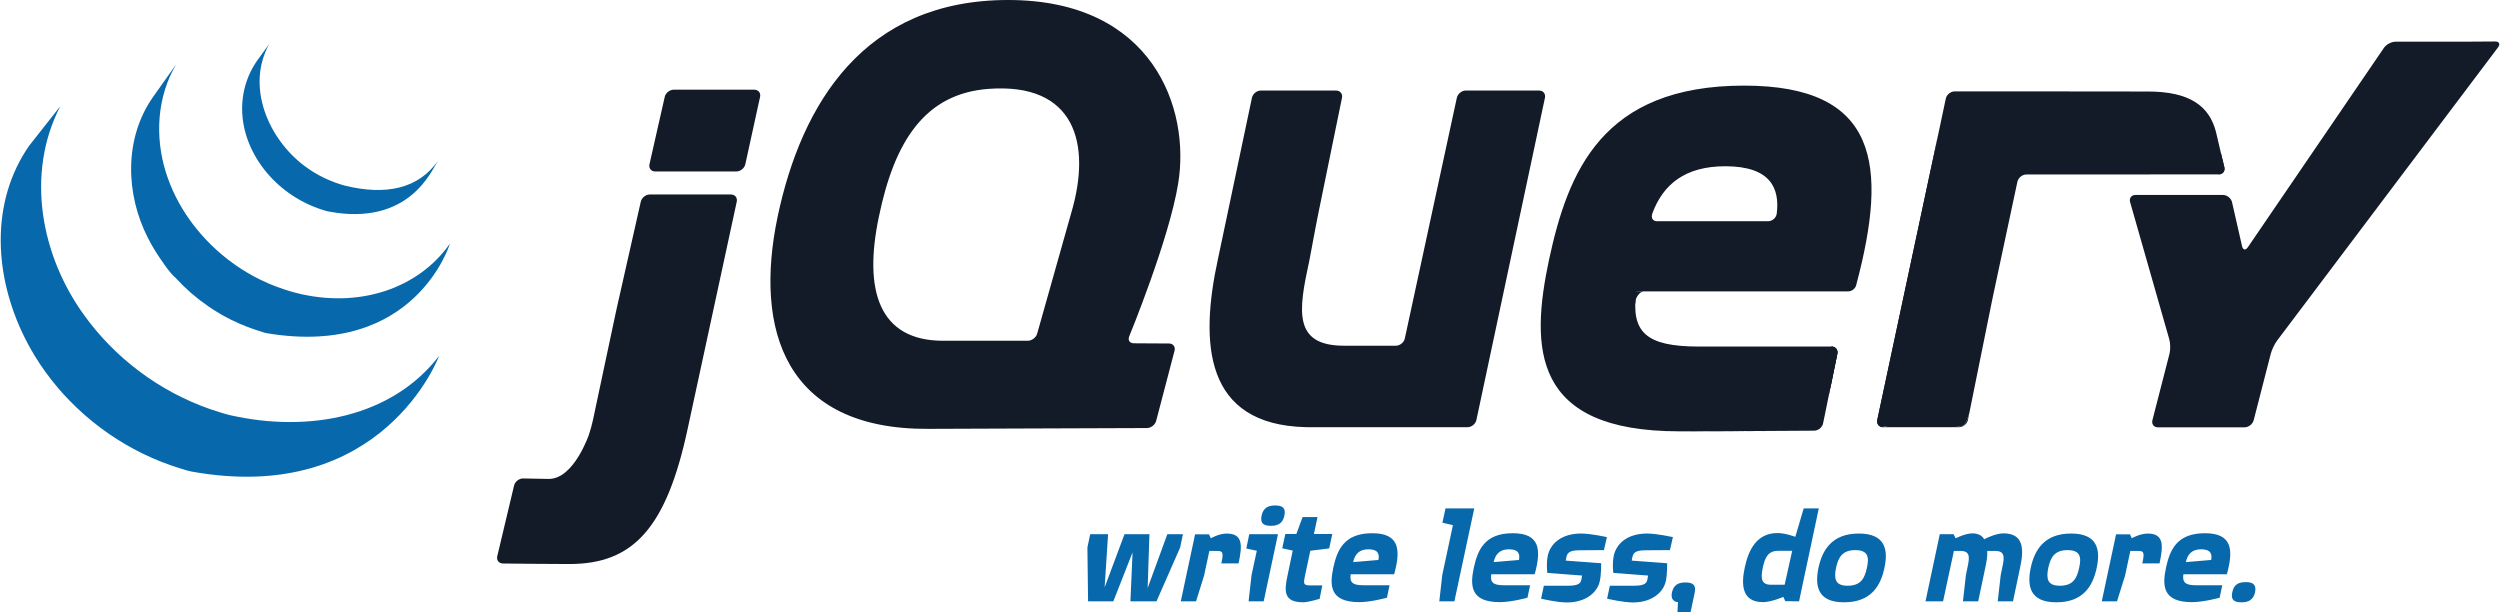
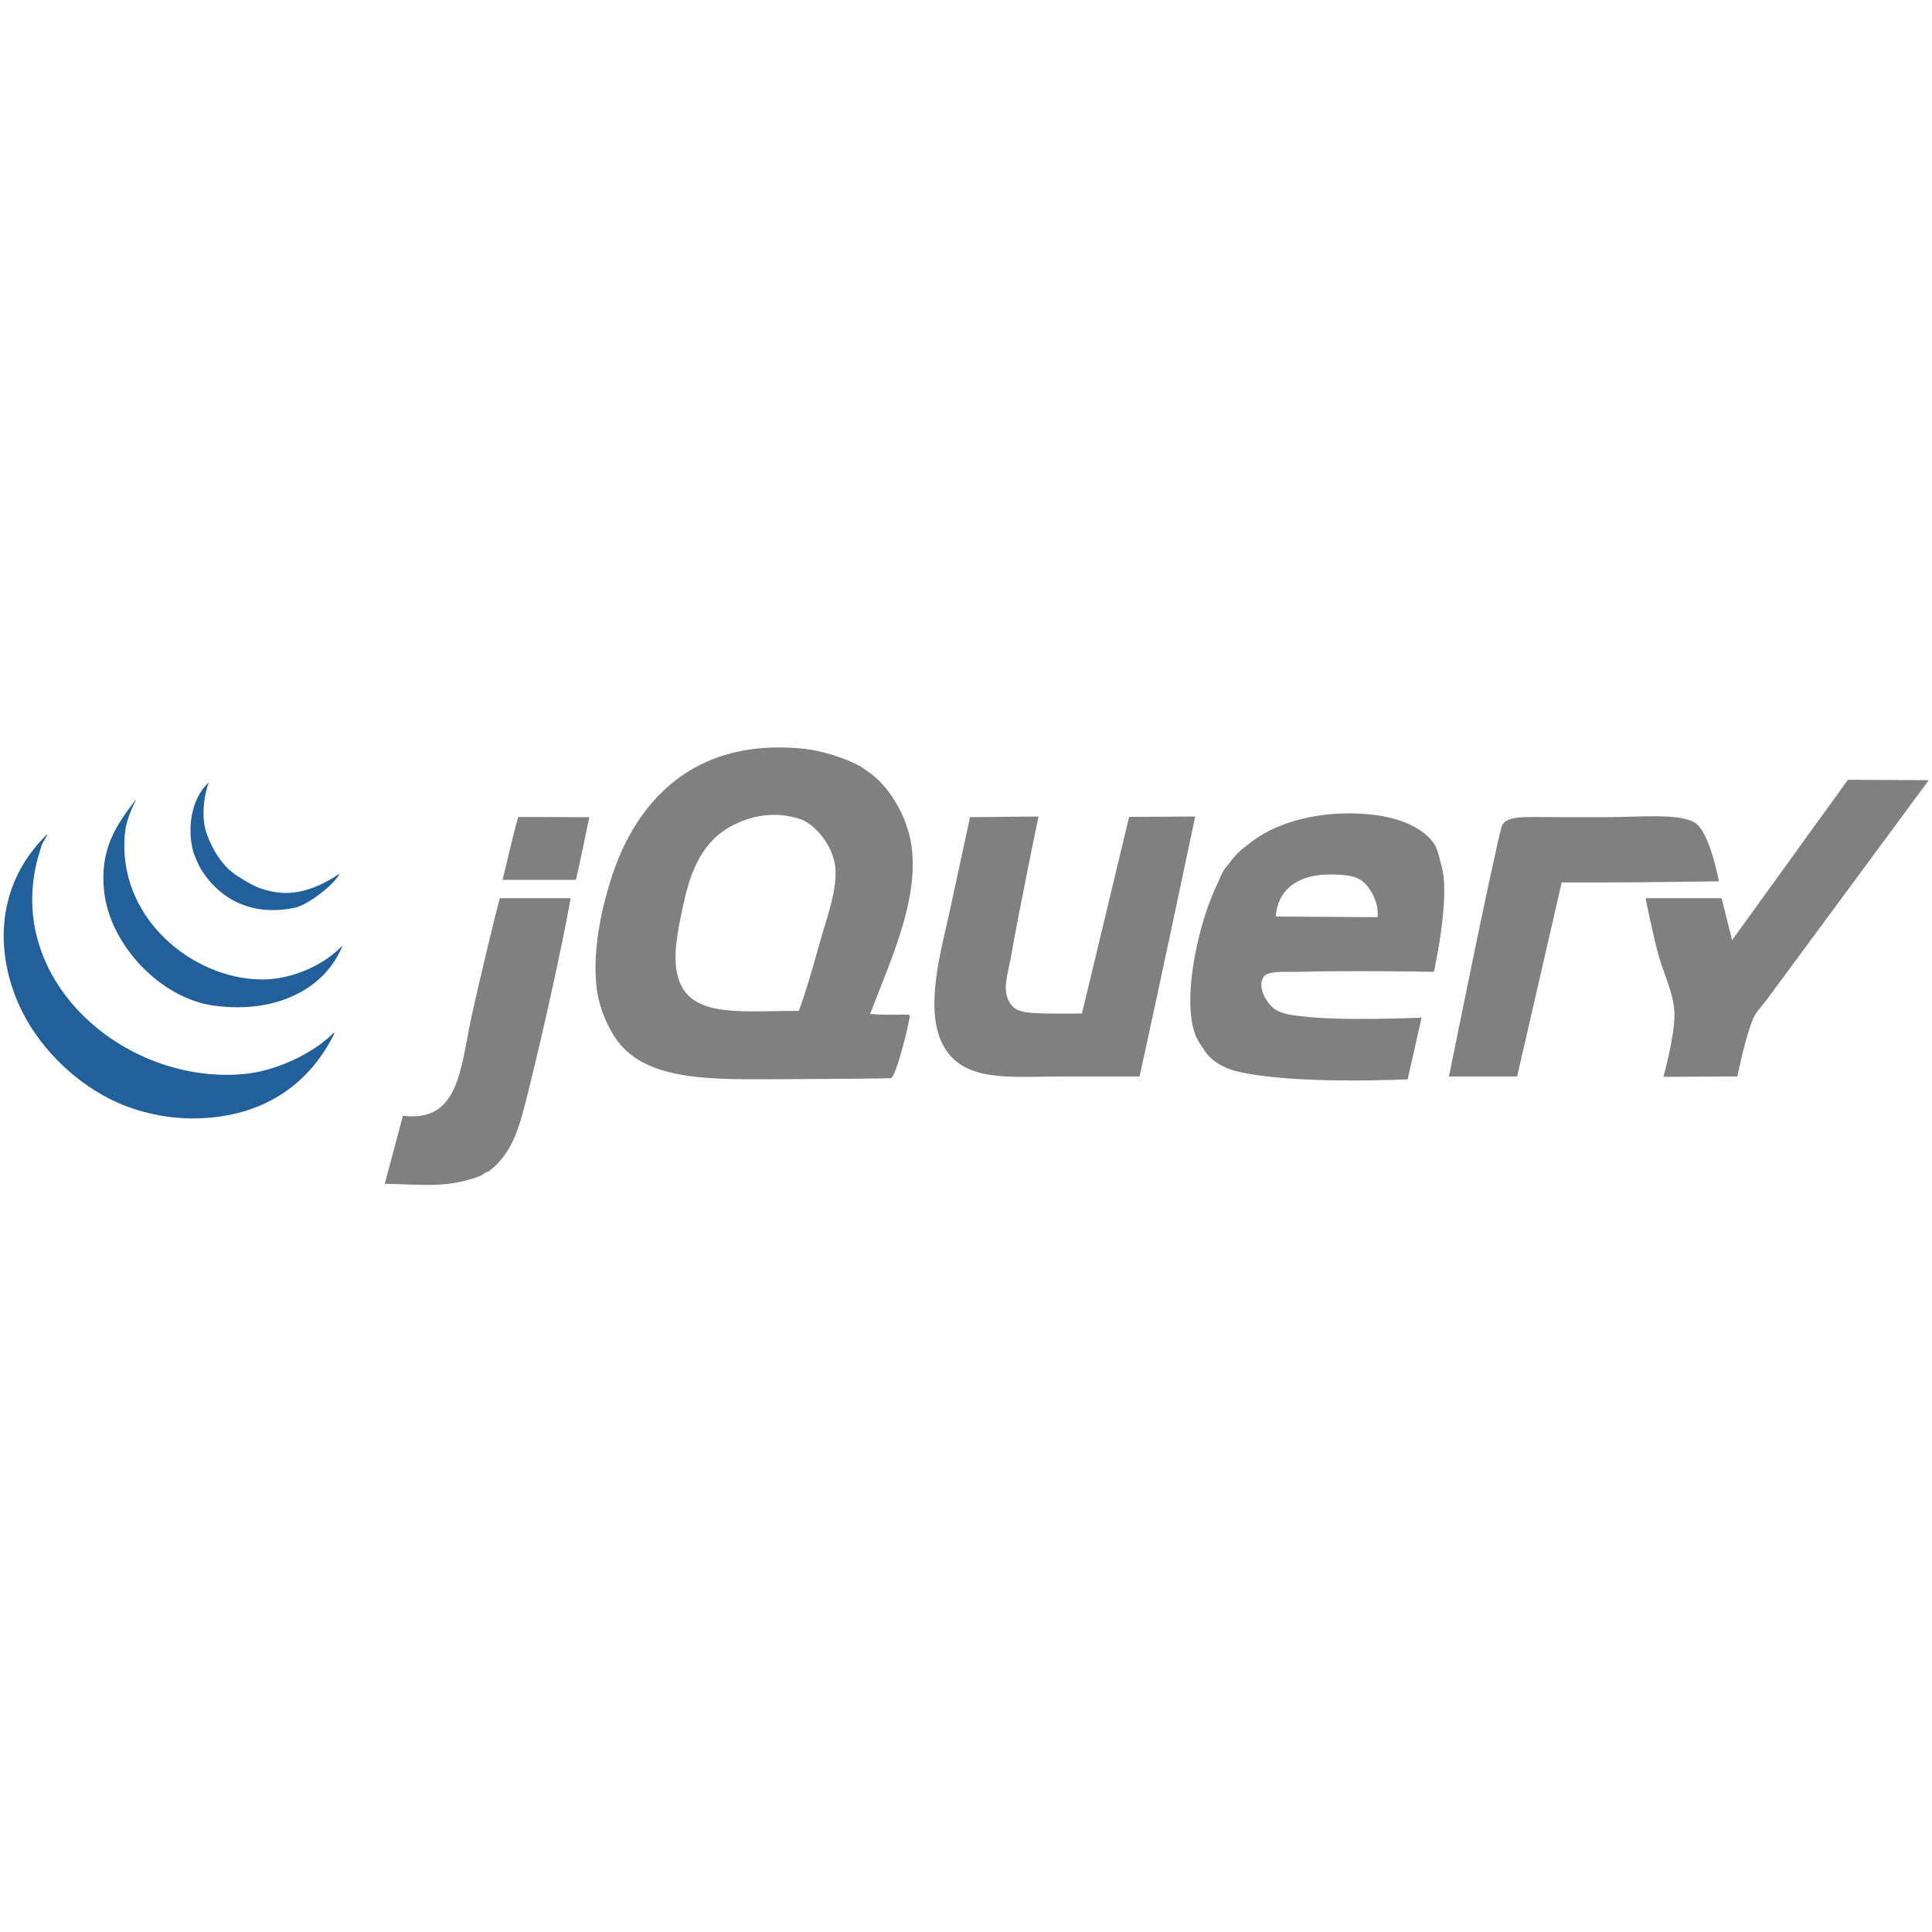
- <svg xmlns="http://www.w3.org/2000/svg" width="2500" height="612" viewBox="0 0 523.596 128.25">
-   <path d="m223.9 46.171.001-.005-3.352 11.88 3.351-11.875zm17.24 25.791-3.693-.022 3.693.022zm-.95 17.741h.004l-22.131.08 22.127-.08zm4.64-17.719-3.695-.022 3.695.022zm-2.7 16.211 3.854-14.702-3.854 14.705v-.003zm81.48-67.705-7.181 33.76 7.181-33.76zm-18.46 0-5.451 25.22 5.451-25.222v.002z" fill="#131b28" />
-   <path d="M322.38 18.971h-15.356c-.852 0-1.697.684-1.88 1.517l-5.451 25.222-5.452 25.223c-.181.832-1.025 1.514-1.877 1.514h-10.869c-10.753 0-9.51-7.438-7.308-17.627l.066-.308.241-1.284.046-.242.49-2.615.526-2.803c.16-.845.402-2.08.562-2.856l2.478-12.109 2.48-12.109c.171-.835-.388-1.521-1.24-1.521h-15.762c-.852 0-1.695.686-1.87 1.519l-3.389 16.079-3.389 16.077c-.003.007-.004.017-.005.024l-.315 1.494c-3.903 17.822-2.868 34.817 18.348 35.349.347.01.615.013.615.013h33.302c.852 0 1.695-.684 1.874-1.519l7.181-33.757 7.182-33.76c.176-.837-.376-1.52-1.228-1.521zm61.26 53.65c.854 0 1.411.684 1.24 1.519l-1.491 7.288m-1.489 7.291 1.491-7.292-1.492 7.295.001-.003zm-1.87 1.534.008-.002c-4.52.036-18.1.14-28.307.14 12.422 0 28.298-.137 28.299-.138zm-37.46-27.019c-.012-.798.896-2.173 1.75-2.173l-1.918-.032c-.865 8.692.168 2.205.168 2.205z" fill="#131b28" />
-   <path d="M353.13 90.387c-.098 0-.198 0-.296.002.098-.002.198-.002.296-.002zm30.51-17.766c.854 0 1.411.684 1.24 1.519l-1.491 7.288-.243 1.188M360.4 90.37h-.062.062zm-3.77.012h-.219.219zm-1.15.003c-.122 0-.241 0-.361.002.12-.002.239-.002.361-.002zm-1.17.002h-.317.317zm2.1-.005-.931.002.931-.002zm3.93-.012c-1.243.005-2.483.01-3.705.013 1.222-.002 2.464-.008 3.705-.013zm19.7-.12zm1.86-1.527 1.249-6.106-1.25 6.11.001-.004zm-26.78 1.664h-.811.811zm-2.29.002h-1.097 1.097zm1.16-.002h-.864.864zm-224.63-26.97 2.386-10.574-2.728 12.087-2.617 12.312 2.294-10.793c.176-.835.477-2.2.665-3.032zm28.55-44.624h-16.864c-.854 0-1.704.681-1.895 1.511l-1.6 7.058-1.599 7.061c-.188.83.355 1.511 1.208 1.511h16.995c.853 0 1.699-.681 1.883-1.514l1.545-7.058 1.546-7.053v-.002c.183-.832-.365-1.514-1.219-1.514zm-3.67 23.479v-.002l-4.946 22.882 4.946-22.88zm-48.99 75.818s8.501.109 13.904.109c-4.104 0-10.885-.075-13.911-.111l.007.002zm28.88-75.821-2.388 10.574 2.388-10.574z" fill="#131b28" />
-   <path d="M153.02 40.756h-16.997c-.852 0-1.704.681-1.892 1.514l-2.388 10.574-2.386 10.574c-.188.832-.488 2.197-.665 3.032l-2.294 10.793-2.292 10.793a32.847 32.847 0 0 1-.818 2.985s-3.175 9.448-8.513 9.341c-.228-.005-.448-.007-.667-.013-2.587-.049-4.619-.085-4.619-.085h-.004c-.851-.013-1.706.651-1.905 1.479l-1.763 7.41-1.761 7.406c-.197.828.337 1.512 1.185 1.526 3.027.036 9.807.112 13.912.112 13.334 0 20.363-7.388 24.869-28.647l5.273-24.398 4.946-22.883c.18-.831-.37-1.513-1.221-1.513zm241.45 48.769c-.853 0-1.405-.684-1.226-1.52l12.786-59.89m6.21 59.889 5.171-25.562-5.171 25.562z" fill="#131b28" />
-   <path d="M393.43 88.766c-.104-.417-.043-1.439.138-2.275l6.068-28.428-6.393 29.944c-.18.835.373 1.519 1.226 1.519h1.553c-.854-.001-2.49-.342-2.592-.76zm17.8.418c-.464.188-1.543.342-2.396.342h1.553c.853 0 1.689-.684 1.858-1.521l.308-1.519c-.171.834-.858 2.509-1.323 2.698zm3.6-13.961 2.282-11.282c-.001.007-.002.017-.004.022l-2.278 11.26zm50.45-43.095.704 2.91c.194.833-.344 1.509-1.194 1.511m-52.24 49.937 2.276-11.262-2.276 11.262zm52.029-57.339.697 2.981-.697-2.981zM417.11 63.942c.17-.835.451-2.188.628-3.015l2.438-11.421-2.761 12.937-.305 1.499zm-10.87-36.807c-.169.806-.387 1.824-.53 2.498l-6.068 28.43 6.393-29.946.205-.982z" fill="#131b28" />
-   <path d="m465.98 35.038-.704-2.91-.697-2.981-.353-1.509c-1.381-5.363-5.434-8.459-14.233-8.459l-13.7-.015-12.617-.015H409.48c-.852 0-1.695.681-1.871 1.516h-.001l-.628 2.966-.74 3.503-.207.981-6.393 29.946-6.068 28.428c-.181.836-.241 1.858-.138 2.275.103.418 1.738.76 2.592.76h12.808c.854 0 1.933-.154 2.396-.342.465-.188 1.152-1.863 1.322-2.698l2.276-11.262 2.279-11.26.004-.022.304-1.499 2.762-12.937 2.438-11.426c.181-.83 1.021-1.509 1.871-1.511l40.3-.02c.85 0 1.389-.677 1.194-1.509z" fill="#131b28" />
-   <path d="M517.86 8.725c-.854.006-2.248.011-3.102.011h-12.899c-.854 0-1.945.576-2.427 1.28L470.91 51.803c-.482.706-1.031.601-1.221-.229l-2.099-9.207c-.189-.833-1.044-1.511-1.896-1.511h-18.338c-.853 0-1.358.669-1.125 1.489l8.217 28.784c.234.82.251 2.168.04 2.994l-3.581 13.931c-.213.827.312 1.504 1.166 1.504h18.122c.853 0 1.724-.677 1.936-1.504l3.583-13.931c.211-.826.804-2.061 1.318-2.742l46.306-61.459c.514-.681.235-1.235-.616-1.229l-4.862.032zM372.18 44.774l-.001-.017c-.107.925-.961 1.604-1.812 1.604h-23.248c-.804 0-1.213-.547-1.094-1.221.007-.02.01-.037.021-.054 0 0-.008.002-.015.007.005-.027.005-.052.013-.078l.106-.396c2.221-5.903 6.743-9.778 15.243-9.778 9.569.001 11.437 4.677 10.787 9.933zm-6.82-26.834c-29.841 0-36.912 18.113-40.879 36.394-3.967 18.633-3.625 36.055 27.253 36.055h1.097c.098-.002.197-.002.295-.002h1.992c.12-.002.239-.002.361-.002l.931-.002h.218c1.223-.002 2.463-.008 3.705-.012h.062c8.155-.032 16.334-.094 19.646-.12.848-.013 1.677-.696 1.851-1.523l1.25-6.11.243-1.189 1.492-7.287c.171-.836-.388-1.52-1.24-1.52h-27.762c-11.041 0-14.319-2.934-13.111-11.56h44.377l-.004.005c.011 0 .021-.005.03-.005.705-.013 1.357-.498 1.616-1.145.049-.125.091-.254.107-.388l-.005.005c6.589-24.854 4.699-41.592-23.528-41.592l.003-.002zM224.32 44.679l-.42 1.487-.001.005-3.351 11.875-3.35 11.873c-.231.82-1.118 1.491-1.973 1.491H197.49c-13.452 0-16.729-10.521-13.452-26.042 3.274-15.874 9.697-25.742 22.938-26.741 18.093-1.364 21.713 11.362 17.344 26.052zm12.163 25.818s8.362-20.303 10.262-32.031C249.334 22.767 241.474 0 211.114 0c-30.187 0-43.295 21.737-48.297 45.367-5.001 23.801 1.552 44.675 31.567 44.504l23.679-.088 22.131-.08c.853-.008 1.724-.684 1.941-1.507l3.854-14.705c.215-.825-.306-1.504-1.158-1.509l-3.695-.021-3.693-.022c-.726-.005-1.141-.474-1.053-1.097a1.5 1.5 0 0 1 .091-.347l.002.002z" fill="#131b28" />
-   <path d="M385.92 56.908a1.018 1.018 0 1 1-2.036 0 1.018 1.018 0 0 1 2.036 0z" fill="#131b28" />
-   <path d="M5.979 30.509c-8.335 11.98-7.298 27.566-.931 40.295.151.306.311.605.467.906.1.19.193.386.298.573.059.112.124.223.186.33.108.202.22.396.332.593.197.35.4.696.607 1.043.115.19.229.381.347.571.229.371.465.737.706 1.104.1.156.197.312.3.464.332.495.672.988 1.021 1.475l.029.039c.056.078.116.153.173.231.303.418.615.83.931 1.238.116.148.233.298.351.446a75.153 75.153 0 0 0 1.189 1.451 53.794 53.794 0 0 0 1.222 1.394c.018.02.032.031.046.051a58.825 58.825 0 0 0 2.583 2.632c.134.127.266.257.398.378a49.267 49.267 0 0 0 1.354 1.231c.077.068.156.133.232.198.397.345.803.687 1.21 1.022.166.135.335.267.502.4.333.267.67.53 1.01.789l.539.41c.375.275.752.547 1.133.813.14.1.273.197.413.292.039.027.074.055.113.081.361.249.731.488 1.1.728.159.105.316.215.477.317.566.359 1.142.713 1.723 1.055.157.091.317.179.476.269.428.247.857.488 1.293.726.235.127.478.246.715.368.308.161.613.325.926.481.07.034.144.068.214.103.125.061.252.119.378.183a59.307 59.307 0 0 0 1.777.819c.565.246 1.135.483 1.71.71.138.057.277.11.416.164a59.485 59.485 0 0 0 1.816.668c.595.208 1.195.4 1.8.589.144.042.289.088.435.13.615.186 1.224.407 1.857.524 40.311 7.351 52.02-24.224 52.02-24.224-9.834 12.812-27.29 16.19-43.829 12.429-.626-.142-1.234-.337-1.846-.518a53.388 53.388 0 0 1-2.237-.718l-.244-.088a57.277 57.277 0 0 1-1.567-.581c-.146-.059-.293-.114-.439-.173a51.415 51.415 0 0 1-1.692-.703c-.114-.049-.225-.101-.338-.149a77.238 77.238 0 0 1-1.84-.862c-.371-.181-.737-.373-1.104-.562-.245-.129-.494-.251-.737-.386a42.673 42.673 0 0 1-1.323-.742c-.147-.083-.298-.163-.446-.249a63.03 63.03 0 0 1-1.724-1.056c-.156-.1-.31-.206-.465-.31a47.36 47.36 0 0 1-1.226-.815c-.135-.09-.264-.188-.396-.277-.39-.275-.775-.555-1.159-.838-.174-.129-.345-.26-.514-.389a84.888 84.888 0 0 1-1.513-1.191 59.452 59.452 0 0 1-1.302-1.098l-.144-.12a59.96 59.96 0 0 1-1.369-1.245c-.131-.125-.258-.246-.386-.371a40.706 40.706 0 0 1-.984-.965c-.129-.129-.259-.256-.386-.385-.41-.42-.812-.846-1.207-1.277l-.06-.063a49.015 49.015 0 0 1-1.225-1.394c-.108-.13-.214-.254-.321-.381a51.13 51.13 0 0 1-.881-1.09 26.985 26.985 0 0 1-.323-.402c-.347-.45-.686-.899-1.018-1.355-9.183-12.524-12.481-29.8-5.143-43.987" fill="#0868ac" />
-   <path d="M31.852 20.416c-6.027 8.674-5.7 20.286-.998 29.46a38.346 38.346 0 0 0 2.666 4.451c.903 1.294 1.904 2.834 3.103 3.875.435.479.889.945 1.353 1.404.117.12.237.234.356.352.45.437.908.867 1.382 1.284.02.015.037.034.056.049.006.005.011.007.014.013.523.459 1.064.901 1.614 1.335.122.093.242.19.366.286.55.422 1.112.837 1.688 1.233.018.012.032.024.049.037.254.176.513.339.771.508.123.08.24.166.365.241.411.264.827.521 1.251.767.061.037.118.068.177.103.365.21.735.417 1.106.617.13.073.261.137.394.205.256.135.513.271.773.4.039.02.079.037.117.054.531.262 1.066.514 1.613.752.117.052.238.098.356.146.438.186.879.367 1.323.537.188.071.379.14.566.208.403.149.808.286 1.215.423.185.059.365.119.55.176.579.18 1.152.407 1.756.508 31.123 5.156 38.309-18.807 38.309-18.807-6.478 9.329-19.021 13.779-32.405 10.305a38.002 38.002 0 0 1-2.292-.681 35.14 35.14 0 0 1-1.79-.633 40.373 40.373 0 0 1-1.327-.535c-.119-.051-.24-.098-.357-.151a37.454 37.454 0 0 1-1.623-.754c-.275-.134-.545-.276-.814-.415l-.47-.242a36.88 36.88 0 0 1-1.03-.581c-.081-.046-.165-.091-.247-.139-.421-.247-.836-.5-1.247-.762-.127-.081-.249-.168-.376-.251a49.173 49.173 0 0 1-.809-.535 45.035 45.035 0 0 1-1.682-1.23c-.127-.1-.254-.198-.379-.298-5.859-4.626-10.503-10.947-12.711-18.115-2.314-7.434-1.815-15.779 2.194-22.551" fill="#0868ac" />
-   <path d="M53.613 12.875c-3.553 5.229-3.902 11.724-1.437 17.5 2.601 6.13 7.929 10.94 14.147 13.22.256.096.513.181.772.269.113.034.226.074.341.107.366.115.729.249 1.108.32 17.185 3.32 21.846-8.818 23.087-10.605-4.083 5.879-10.945 7.29-19.364 5.247a21.91 21.91 0 0 1-2.037-.629 24.899 24.899 0 0 1-2.419-1.005 25.021 25.021 0 0 1-4.241-2.588c-7.534-5.716-12.214-16.621-7.298-25.502M247.16 114.73l-4.954 11.281h-5.469l.448-10.251-4.026 10.251h-5.295l-.14-11.281.585-2.786h3.75l-.723 11.144 4.163-11.144h5.228l-.378 11.282 4.128-11.282h3.267l-.584 2.786zm8.63 3.34c.481-2.203.344-2.615-.791-2.615h-1.721l-1.101 5.161-1.686 5.397h-3.198l2.613-12.243.38-1.79h2.923l.379.825s1.686-.996 3.335-.996c3.51 0 3.234 2.646 2.477 6.26l-3.61.001zm10.39-7.881c-1.409 0-2.304-.412-1.96-2.131.378-1.721 1.479-2.134 2.854-2.134 1.378 0 2.306.413 1.928 2.134-.346 1.685-1.445 2.131-2.822 2.131zm-1.513 15.824h-3.166l.62-5.503 1.101-5.09-2.2-.483.618-2.991h6.019l-2.992 14.067zm13.723-11.083-3.955.484-1.137 5.365c-.31 1.48-.31 1.893.999 1.893h2.647l-.551 2.819s-2.406.723-3.439.723c-4.059 0-4.025-2.235-3.301-5.573l1.101-5.262-2.202-.48.653-2.993h2.306l1.308-3.545h3.13l-.758 3.545h3.853l-.654 3.024zm8.22.179c-1.856 0-2.82.965-3.198 2.684l5.297-.447c.239-1.169-.001-2.237-2.099-2.237zm-3.713 5.228c-.243 1.722.411 2.305 2.612 2.305h5.537l-.55 2.614s-3.336.928-5.812.928c-6.157 0-6.227-3.471-5.435-7.188.791-3.646 2.2-7.256 8.15-7.256 5.746 0 6.021 3.473 4.61 8.597h-9.112zm21.733 5.673h-3.163l.619-5.503 2.236-10.457-2.204-.515.654-2.993h6.021l-4.163 19.468zm11.43-10.901c-1.859 0-2.821.965-3.2 2.684l5.298-.447c.239-1.169-.001-2.237-2.098-2.237zm-3.716 5.228c-.24 1.722.414 2.305 2.613 2.305h5.539l-.551 2.614s-3.338.928-5.814.928c-6.157 0-6.225-3.471-5.434-7.188.792-3.646 2.202-7.256 8.152-7.256 5.744 0 6.02 3.473 4.61 8.597h-9.115zm23.626-5.057s-4.024.034-5.125.034c-2.34 0-2.58.721-2.751 1.477l-.14.688 7.431.552s.034 2.373-.275 3.714c-.447 2.236-2.752 4.505-6.913 4.505-2.065 0-5.401-.789-5.401-.789l.584-2.717h5.126c2.271 0 2.581-.621 2.72-1.238l.171-.894-7.292-.552s-.275-1.824.103-3.645c.552-2.479 2.819-4.609 6.981-4.609 2.064 0 5.4.754 5.4.754l-.619 2.72zm13.83 0s-4.023.034-5.125.034c-2.339 0-2.579.721-2.751 1.477l-.14.688 7.432.552s.034 2.373-.275 3.714c-.447 2.236-2.752 4.505-6.914 4.505-2.063 0-5.4-.789-5.4-.789l.585-2.717h5.125c2.27 0 2.579-.621 2.719-1.238l.171-.894-7.293-.552s-.274-1.824.103-3.645c.552-2.479 2.82-4.609 6.984-4.609 2.062 0 5.398.754 5.398.754l-.619 2.72zm4.33 12.97h-2.75l.103-2.065c-.999-.065-1.514-.788-1.273-1.995.378-1.719 1.445-2.131 2.855-2.131 1.375 0 2.302.412 1.926 2.131l-.861 4.06zm18.4-12.83c-2.062 0-2.784 1.238-3.267 3.508-.481 2.271-.344 3.611 1.719 3.611h2.855l1.583-7.119h-2.89zm4.713 8.769-.38 1.824-2.887-.035-.414-.893s-2.547 1.098-4.264 1.098c-4.404 0-4.611-3.61-3.82-7.256.791-3.715 2.512-7.224 6.88-7.224 1.584 0 3.715.791 3.715.791l1.754-5.95h3.166l-3.75 17.645zm11.387-8.909c-2.682 0-3.544 1.511-4.024 3.713-.447 2.236-.239 3.75 2.406 3.75 2.753 0 3.579-1.479 4.06-3.75.483-2.134.343-3.713-2.442-3.713zm-2.338 10.938c-5.676 0-6.124-3.542-5.367-7.224.792-3.68 2.787-7.188 8.463-7.188 5.64 0 6.157 3.508 5.364 7.188-.79 3.75-2.786 7.224-8.46 7.224zm32.198-.208.62-5.435.31-1.548c.447-2.062.723-3.576-1.445-3.576h-1.685c.069 1.066-.139 2.271-.413 3.542l-1.479 7.017h-3.199l.619-5.435.309-1.548c.448-2.062.722-3.576-1.442-3.576h-1.378l-2.271 10.559h-3.681l2.993-14.066h2.889l.447.859s1.962-1.033 3.544-1.033c1.203 0 2.098.552 2.408 1.238.687-.379 2.648-1.238 4.06-1.238 4.399 0 4.264 3.576 3.472 7.225l-1.479 7.016h-3.199v-.001zm14.62-10.73c-2.685 0-3.544 1.511-4.024 3.713-.447 2.236-.239 3.75 2.407 3.75 2.751 0 3.579-1.479 4.06-3.75.48-2.134.343-3.713-2.443-3.713zm-2.339 10.938c-5.678 0-6.123-3.542-5.366-7.224.791-3.68 2.786-7.188 8.462-7.188 5.643 0 6.157 3.508 5.365 7.188-.79 3.75-2.786 7.224-8.461 7.224zm18.019-8.148c.48-2.203.344-2.615-.79-2.615h-1.722l-1.101 5.161-1.687 5.397h-3.197l2.613-12.243.379-1.79h2.924l.377.825s1.687-.996 3.339-.996c3.507 0 3.231 2.646 2.475 6.26l-3.61.001zm12.32-2.961c-1.855 0-2.819.965-3.197 2.684l5.295-.447c.241-1.169-.001-2.237-2.098-2.237zm-3.715 5.228c-.239 1.722.413 2.305 2.614 2.305h5.538l-.55 2.614s-3.337.928-5.812.928c-6.157 0-6.226-3.471-5.438-7.188.793-3.646 2.204-7.256 8.153-7.256 5.743 0 6.021 3.473 4.609 8.597h-9.114zm12.205 5.883c-1.445 0-2.338-.412-1.959-2.097.342-1.724 1.408-2.134 2.854-2.134 1.341 0 2.269.41 1.927 2.134-.381 1.65-1.479 2.097-2.822 2.097z" fill="#0868ac" />
+ <svg xmlns="http://www.w3.org/2000/svg" width="800px" height="800px" viewBox="0 -198 512 512">
+   <g fill="none" fill-rule="evenodd">
+     <path d="M489.718 8.646l21.42.118s-39.824 53.964-43.076 58.362c-1.056 1.424-2.66 2.96-3.474 4.864-2.057 4.786-4.169 15.285-4.169 15.285l-19.599.098s3.05-10.944 2.924-16.773c-.11-5.092-2.71-10.178-4.168-15.285-1.474-5.17-3.475-15.286-3.475-15.286h20.15l2.779 11.117 30.688-42.5" fill="#808080" />
+     <path d="M449.157 20.027c3.953 2.383 6.379 15.529 6.379 15.529s-20.684.305-31.94.305h-9.727l-11.812 51.414h-18.064s11.242-55.874 13.896-66.004c.86-3.28 5.892-2.717 14.389-2.717h13.569c8.762 0 19.003-1.119 23.31 1.473M365.06 45.067s.563-3.3-1.91-7.122c-2.113-3.258-4.064-4.016-9.623-4.19-15.695-.493-15.39 11.138-15.39 11.138l26.923.174zm17.022-13.32c2.3 8.297-2.084 27.792-2.084 27.792s-22.894-.382-35.434 0c-3.899.119-8.566-.424-9.727 1.39-1.633 2.542.597 6.455 2.487 8.108 2.175 1.903 6.412 2.12 7.935 2.313 10.178 1.293 31.48.334 31.48.334l-3.69 16.34s-30.103 1.51-45.16-2.084c-2.973-.708-5.76-2.139-7.643-4.168-.514-.555-.96-1.312-1.446-1.966-.388-.522-1.52-2.237-2.028-3.593-3.439-9.164.403-26.72 4.169-36.128.437-1.09.986-2.473 1.564-3.648.722-1.465 1.333-3.119 1.91-3.995.388-.604.869-.993 1.272-1.563.465-.674 1.006-1.327 1.507-1.91 1.39-1.612 2.967-2.752 4.864-4.168 6.273-4.698 17.626-8.345 31.265-6.949 5.135.528 12.89 2.362 16.675 7.643 1.014 1.41 1.515 4.21 2.084 6.253zM299.229 18.49l17.516-.103s-9.762 46.307-14.737 68.888h-20.15c-14.082 0-26.623 1.744-31.959-8.338-5.176-9.789-.236-25.887 2.084-36.824 1.64-7.74 5.094-23.56 5.094-23.56l18.148-.166s-5.128 24.63-7.262 36.928c-.764 4.405-2.34 8.553-.694 11.81 1.563 3.1 3.752 3.322 10.421 3.475 2.113.05 9.033 0 9.033 0l12.506-52.11M217.244 51.84c1.834-6.516 4.509-13.582 4.169-19.454-.368-6.28-5.634-11.998-9.032-13.2-10.234-3.613-19.815 1.438-23.623 5.558-4.926 5.336-6.594 11.569-8.338 20.15-1.298 6.37-2.362 13.095 0 18.063 4.182 8.783 17.224 6.865 31.266 6.949 2.084-5.586 3.807-11.86 5.558-18.066zm24.318-25.706c2 14.548-5.676 30.606-10.964 44.57 5.392.487 10.117-.075 10.457.327.354.521-3.614 16.668-4.997 16.71-4.279.111-18.459.229-24.372.229-19.295 0-37.345 1.257-46.55-8.337-3.738-3.898-6.323-10.583-6.949-15.286-1.042-7.851.264-16.495 2.085-23.622 1.647-6.435 3.758-12.507 6.948-18.066C175.328 8.507 189.432-1.998 213.075.427c4.586.472 11.172 2.48 15.286 4.863.284.167 1.279.959 1.507 1.098 5.559 3.537 10.624 11.978 11.694 19.746zM156.193 18.574c-1.167 5.315-2.334 11.34-3.564 16.592h-19.454c1.507-5.822 2.661-11.61 4.169-16.675 6.225 0 12.013.083 18.85.083M132.48 40.03h18.76c-2.453 13.576-7.31 35.475-11.117 50.719-2.383 9.54-3.974 16.501-10.422 21.538-.577.452-.91.237-1.39.695-1.188 1.133-6.684 2.447-9.726 2.779-4.947.536-10.54.07-16.62-.055 1.591-5.815 3.391-12.798 4.809-18.01 14.82 1.794 15.195-12.214 18.064-25.706 1.66-7.796 6.691-28.834 7.642-31.96" fill="#808080" />
+     <g fill="#21609B">
+       <path d="M88.708 75.464l-.402 1.042c-6.85 13.34-18.989 21.524-36.303 21.885-8.094.167-15.806-1.91-20.844-4.168C20.287 89.338 11.142 80.279 6.148 70.6c-7.164-13.875-8.456-33.176 6.44-47.592.23 0-1.807 3.126-1.577 3.126l-.41 1.334C-.133 61.074 32.938 89.874 65.086 86.58c7.726-.792 17.578-5.023 23.622-11.116" />
+       <path d="M69.254 61.568c8.088.055 16.536-3.725 21.539-9.032-4.377 11.11-17.05 18.251-34.044 15.98-14.23-1.904-27.785-16.223-29.181-30.571-1.021-10.442 2.618-16.674 8.615-24.234-2.084 3.954-2.863 7.003-3.057 8.948-2.278 22.588 18.044 38.79 36.128 38.909" />
+       <path d="M89.98 33.512c-1.257 2.884-8.496 8.33-11.693 9.011-12.659 2.697-20.766-3.306-25.013-10.137-.631-1.02-1.798-3.806-2.007-4.515-1.647-5.6-.89-14.07 4.023-18.454-1.48 4.169-1.696 9.011-.917 12.159.472 1.903 1.91 5.226 3.349 7.316 2.618 3.807 4.279 4.732 7.642 6.754 1.515.91 3.14 1.64 3.842 1.84 3.189.939 9.922 3.412 20.775-3.974" />
+     </g>
+   </g>
</svg>
